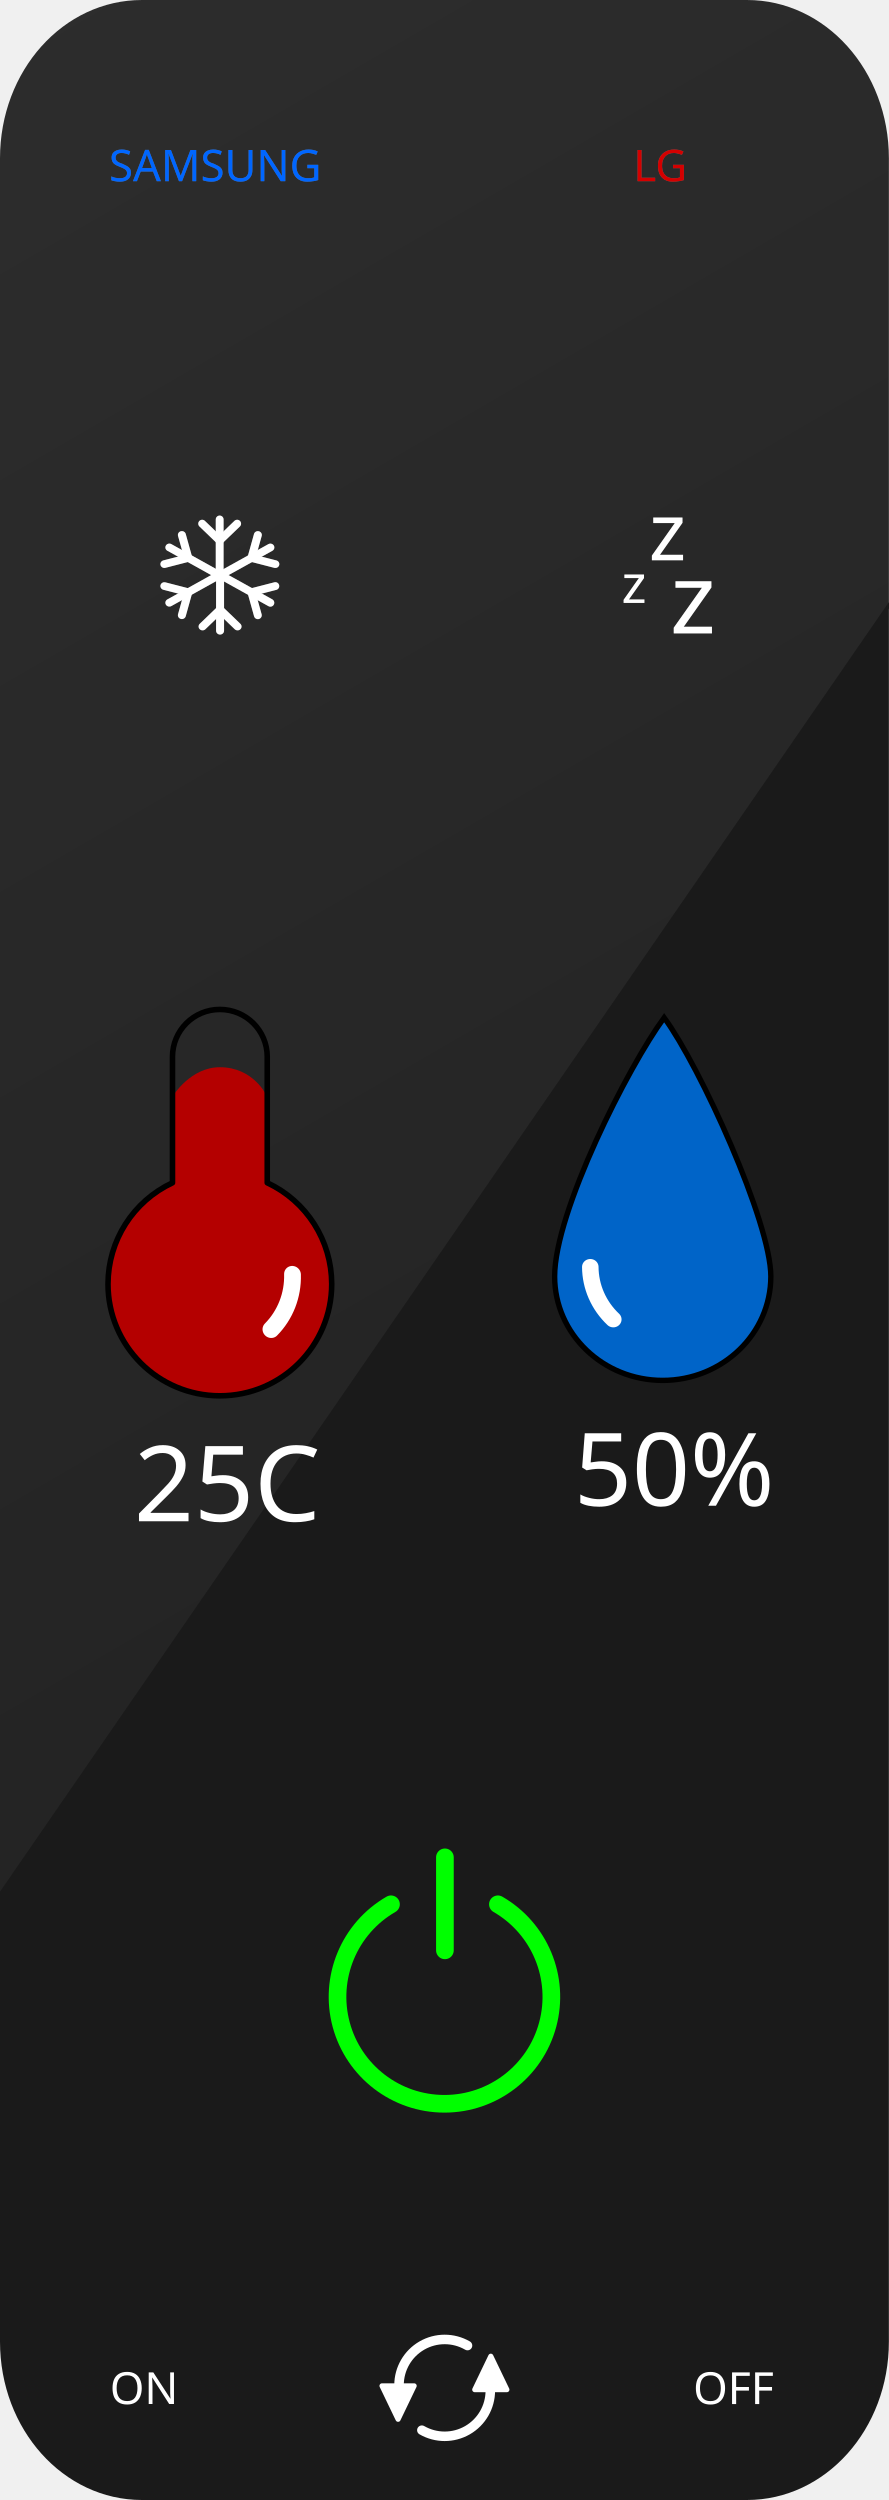
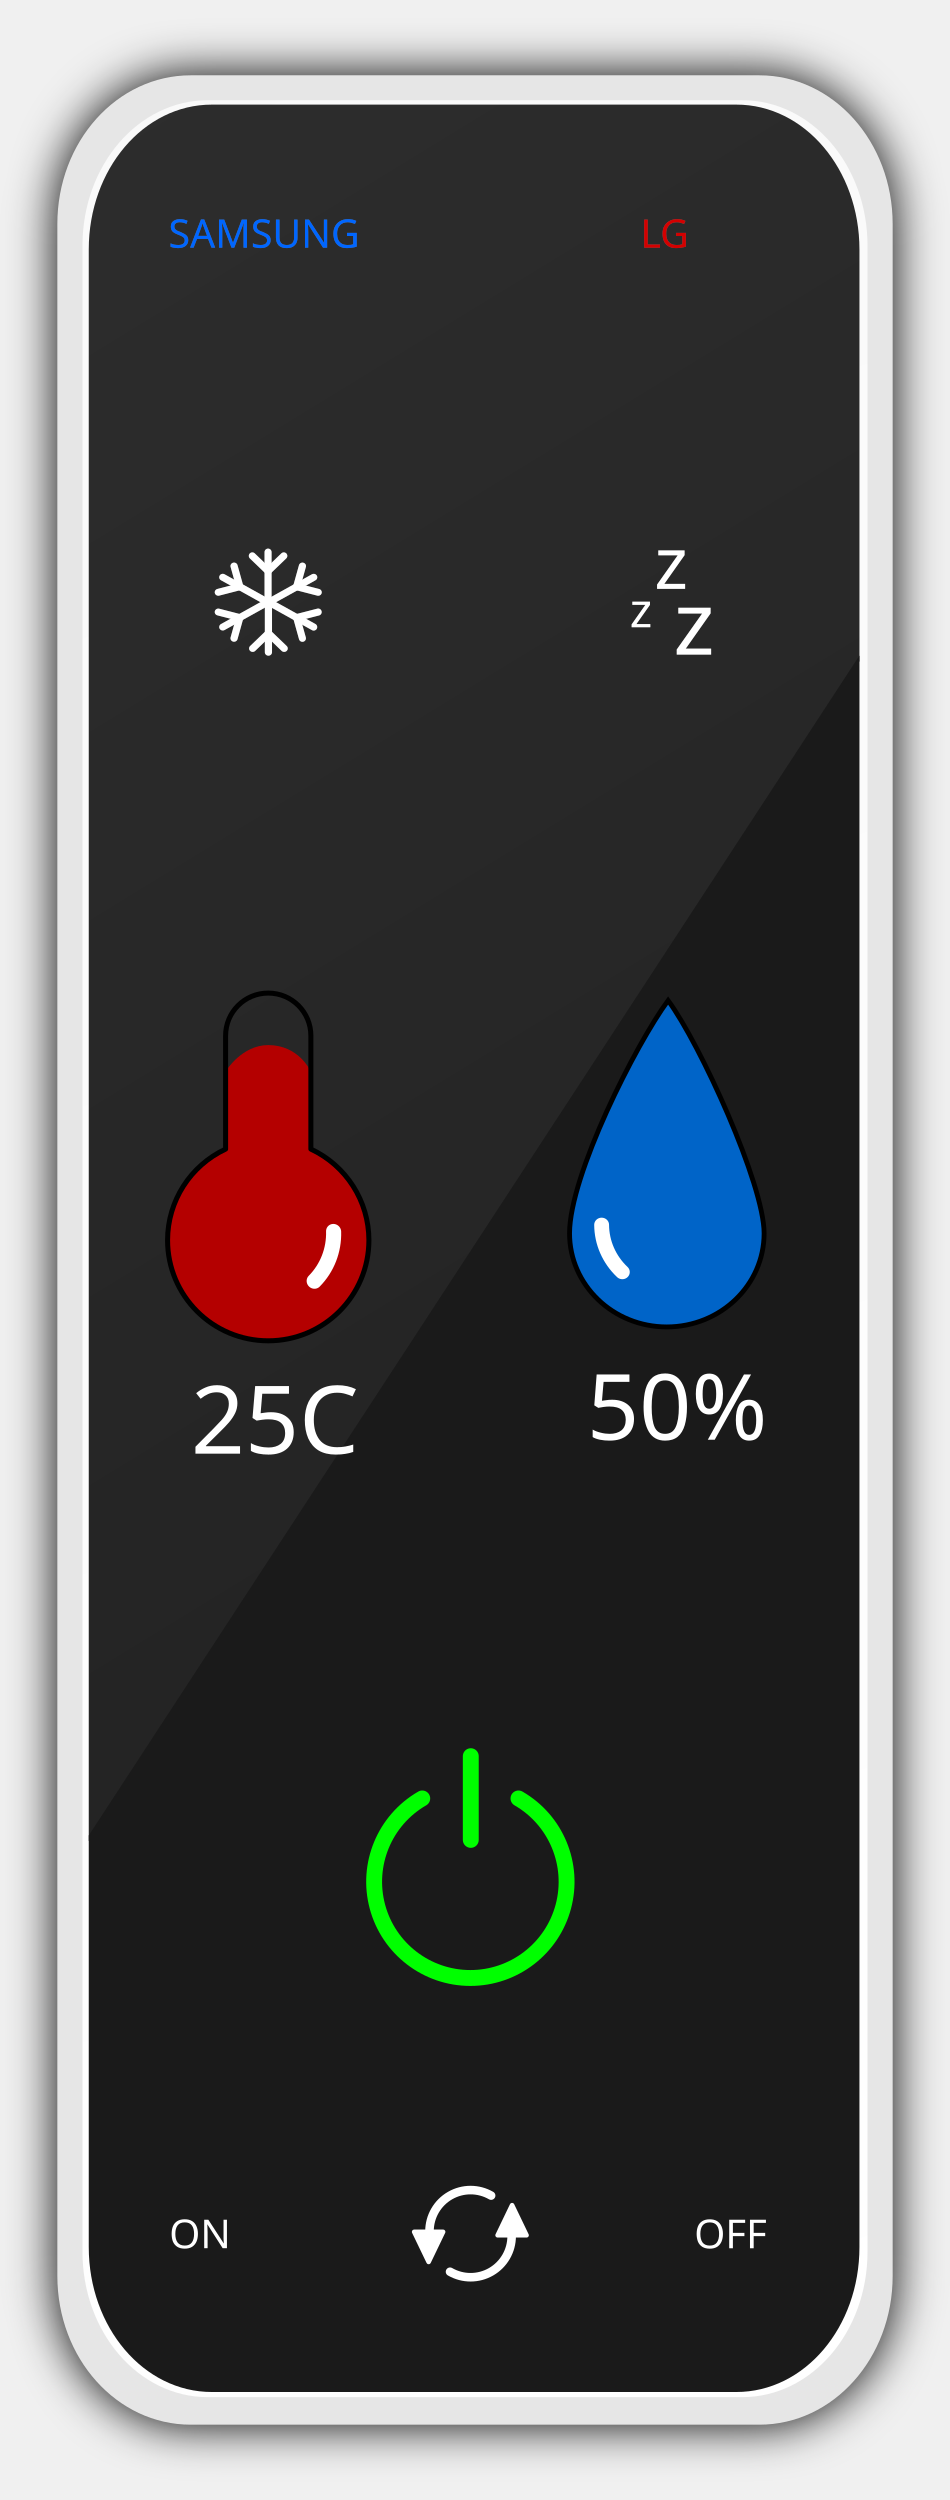
- <svg xmlns="http://www.w3.org/2000/svg" xmlns:xlink="http://www.w3.org/1999/xlink" width="320" height="900" viewBox="0 0 84.667 238.125" version="1.1" id="svg8">
+ <svg xmlns="http://www.w3.org/2000/svg" xmlns:xlink="http://www.w3.org/1999/xlink" width="380" height="1000" viewBox="0 0 100.542 264.583" version="1.1" id="svg8">
  <defs id="defs2">
    <linearGradient xlink:href="#linearGradient4715" id="linearGradient4717" x1="9.259" y1="-56.759" x2="220.698" y2="304.209" gradientUnits="userSpaceOnUse" />
    <linearGradient id="linearGradient4715">
      <stop style="stop-color:#333333;stop-opacity:1" offset="0" id="stop4711" />
      <stop style="stop-color:#1a1a1a;stop-opacity:1" offset="1" id="stop4713" />
    </linearGradient>
+     <linearGradient gradientTransform="translate(-4.0096316e-8,58.87498)" xlink:href="#linearGradient4842" id="linearGradient4844" x1="-4.914" y1="-17.009" x2="87.312" y2="246.062" gradientUnits="userSpaceOnUse" />
+     <linearGradient id="linearGradient4842">
+       <stop style="stop-color:#f9f9f9;stop-opacity:1" offset="0" id="stop4838" />
+       <stop style="stop-color:#ffffff;stop-opacity:1" offset="1" id="stop4840" />
+     </linearGradient>
+     <linearGradient gradientTransform="translate(-4.0096316e-8,58.87498)" xlink:href="#linearGradient4822" id="linearGradient4824" x1="-6.426" y1="-18.899" x2="97.14" y2="272.521" gradientUnits="userSpaceOnUse" />
+     <linearGradient id="linearGradient4822">
+       <stop style="stop-color:#e6e6e6;stop-opacity:1" offset="0" id="stop4818" />
+       <stop style="stop-color:#e6e6e6;stop-opacity:1" offset="1" id="stop4820" />
+     </linearGradient>
+     <filter style="color-interpolation-filters:sRGB" id="filter4863" x="-0.069" width="1.137" y="-0.024" height="1.049">
+       <feGaussianBlur stdDeviation="2.513" id="feGaussianBlur4865" />
+     </filter>
  </defs>
-   <g id="layer1" style="display:inline" transform="translate(0,-58.87498)">
-     <g style="display:inline" id="g6528" transform="matrix(1.020982,0,0,1.010908,-65.41007,27.81773)">
-       <path id="path4693" d="m 77.309,30.722 c -7.337,0 -13.243,6.656 -13.243,14.925 V 209.546 L 146.993,88.043 V 45.647 c 0,-8.268 -5.906,-14.925 -13.243,-14.925 z" style="opacity:1;vector-effect:none;fill:url(#linearGradient4717);fill-opacity:1;stroke:none;stroke-width:1.323;stroke-linecap:round;stroke-linejoin:round;stroke-miterlimit:4;stroke-dasharray:none;stroke-dashoffset:0;stroke-opacity:1;paint-order:fill markers stroke" />
-       <path id="rect4666" d="M 146.993,87.454 64.066,208.957 v 42.396 c 0,8.268 5.906,14.925 13.243,14.925 h 56.44 c 7.337,0 13.243,-6.656 13.243,-14.925 z" style="opacity:1;vector-effect:none;fill:#1a1a1a;fill-opacity:1;stroke:none;stroke-width:1.323;stroke-linecap:round;stroke-linejoin:round;stroke-miterlimit:4;stroke-dasharray:none;stroke-dashoffset:0;stroke-opacity:1;paint-order:fill markers stroke" />
+   <g id="layer1" style="display:inline" transform="translate(0,-32.41665)">
+     <g id="g4971" transform="matrix(1.005867,0,0,1.005867,7.689142,-14.27309)">
+       <path id="path4693-5" d="m 12.424,54.339 c -7.776,0 -14.036,6.985 -14.036,15.662 v 171.38 0.619 43.873 c 0,8.677 6.26,15.662 14.036,15.662 h 59.82 c 7.776,0 14.036,-6.985 14.036,-15.662 V 114.493 113.874 70.001 c 0,-8.677 -6.26,-15.662 -14.036,-15.662 z" style="display:inline;opacity:1;vector-effect:none;fill:#000000;fill-opacity:1;stroke:none;stroke-width:1.395;stroke-linecap:round;stroke-linejoin:round;stroke-miterlimit:4;stroke-dasharray:none;stroke-dashoffset:0;stroke-opacity:1;paint-order:fill markers stroke;filter:url(#filter4863)" />
+       <path id="path4693-5-2" d="m 12.424,54.339 c -7.776,0 -14.036,6.985 -14.036,15.662 v 171.38 0.619 43.873 c 0,8.677 6.26,15.662 14.036,15.662 h 59.82 c 7.776,0 14.036,-6.985 14.036,-15.662 V 114.493 113.874 70.001 c 0,-8.677 -6.26,-15.662 -14.036,-15.662 z" style="display:inline;opacity:1;vector-effect:none;fill:url(#linearGradient4824);fill-opacity:1;stroke:none;stroke-width:1.395;stroke-linecap:round;stroke-linejoin:round;stroke-miterlimit:4;stroke-dasharray:none;stroke-dashoffset:0;stroke-opacity:1;paint-order:fill markers stroke" />
+       <path style="display:inline;opacity:1;vector-effect:none;fill:url(#linearGradient4844);fill-opacity:1;stroke:none;stroke-width:1.337;stroke-linecap:round;stroke-linejoin:round;stroke-miterlimit:4;stroke-dasharray:none;stroke-dashoffset:0;stroke-opacity:1;paint-order:fill markers stroke" d="m 14.224,56.961 c -7.308,0 -13.191,6.829 -13.191,15.312 v 167.553 0.605 42.893 c 0,8.483 5.883,15.312 13.191,15.312 h 56.218 c 7.308,0 13.191,-6.829 13.191,-15.312 V 115.772 115.167 72.274 c 0,-8.483 -5.883,-15.312 -13.191,-15.312 z" id="path4834" />
+       <g transform="matrix(0.977836,0,0,1.021715,-60.95143,26.03439)" id="g6528" style="display:inline">
+         <path style="opacity:1;vector-effect:none;fill:url(#linearGradient4717);fill-opacity:1;stroke:none;stroke-width:1.323;stroke-linecap:round;stroke-linejoin:round;stroke-miterlimit:4;stroke-dasharray:none;stroke-dashoffset:0;stroke-opacity:1;paint-order:fill markers stroke" d="m 77.309,30.722 c -7.337,0 -13.243,6.656 -13.243,14.925 V 209.546 L 146.993,88.043 V 45.647 c 0,-8.268 -5.906,-14.925 -13.243,-14.925 z" id="path4693" />
+         <path style="opacity:1;vector-effect:none;fill:#1a1a1a;fill-opacity:1;stroke:none;stroke-width:1.323;stroke-linecap:round;stroke-linejoin:round;stroke-miterlimit:4;stroke-dasharray:none;stroke-dashoffset:0;stroke-opacity:1;paint-order:fill markers stroke" d="M 146.993,87.454 64.066,208.957 v 42.396 c 0,8.268 5.906,14.925 13.243,14.925 h 56.44 c 7.337,0 13.243,-6.656 13.243,-14.925 z" id="rect4666" />
+       </g>
    </g>
  </g>
-   <g id="layer6" style="display:inline">
-     <g style="display:inline" id="g5884" transform="matrix(1.035708,0,0,1.035708,-70.26367,31.29603)">
-       <path id="path5036-3" d="m 83.762,70.547 v 8.217 c -3.566,1.667 -5.846,5.245 -5.852,9.181 -4.86e-4,5.607 4.545,10.152 10.151,10.151 5.606,3.98e-4 10.152,-4.545 10.151,-10.151 -0.005,-3.936 -2.286,-7.514 -5.852,-9.181 v -8.217 c 0,0 -1.192,-2.616 -4.3,-2.616 -2.689,0 -4.3,2.616 -4.3,2.616 z" style="display:inline;opacity:1;vector-effect:none;fill:#b40000;fill-opacity:1;stroke:none;stroke-width:2.233;stroke-linecap:round;stroke-linejoin:round;stroke-miterlimit:4;stroke-dasharray:none;stroke-dashoffset:0;stroke-opacity:1;paint-order:fill markers stroke" />
-       <path id="path5036" d="m 88.061,62.617 c -2.414,0 -4.357,1.943 -4.357,4.357 v 11.585 c -3.613,1.689 -5.924,5.315 -5.93,9.304 -3.88e-4,5.682 4.605,10.287 10.287,10.287 5.682,3.89e-4 10.287,-4.605 10.287,-10.287 -0.005,-3.989 -2.317,-7.615 -5.93,-9.304 V 66.974 c 0,-2.414 -1.943,-4.357 -4.357,-4.357 z" style="opacity:1;vector-effect:none;fill:none;fill-opacity:1;stroke:#000000;stroke-width:0.514;stroke-linecap:round;stroke-linejoin:round;stroke-miterlimit:4;stroke-dasharray:none;stroke-dashoffset:0;stroke-opacity:1;paint-order:fill markers stroke" />
-       <path transform="matrix(0.9999619,0.00873294,0.02905591,0.9995778,0,0)" d="m 92.24,86.208 a 7.282,7.219 0 0 1 -2.133,5.105" id="path4644-5" style="opacity:1;vector-effect:none;fill:none;fill-opacity:1;stroke:#ffffff;stroke-width:1.543;stroke-linecap:round;stroke-linejoin:miter;stroke-miterlimit:4;stroke-dasharray:none;stroke-dashoffset:0;stroke-opacity:1;paint-order:fill markers stroke" />
-     </g>
-     <g style="display:inline" id="g5888" transform="translate(-58.80226,33.73544)">
-       <path id="path5727-5-9" d="m 122.062,63.196 c -3.432,4.669 -10.43,18.497 -10.43,24.651 0.004,5.469 4.605,9.897 10.29,9.901 5.686,-0.004 10.299,-4.432 10.303,-9.901 0,-5.159 -6.731,-19.982 -10.163,-24.651 z" style="fill:#0064c8;fill-opacity:1;stroke:#000000;stroke-width:0.514;stroke-linecap:butt;stroke-linejoin:miter;stroke-miterlimit:4;stroke-dasharray:none;stroke-dashoffset:0.24;stroke-opacity:1" />
-       <path transform="matrix(-0.7132549,0.7009047,-0.7273539,-0.6862626,0,0)" d="m -13.581,-147.841 a 7.282,7.219 0 0 1 -2.133,5.105" id="path4644-5-3" style="opacity:1;vector-effect:none;fill:none;fill-opacity:1;stroke:#ffffff;stroke-width:1.543;stroke-linecap:round;stroke-linejoin:miter;stroke-miterlimit:4;stroke-dasharray:none;stroke-dashoffset:0;stroke-opacity:1;paint-order:fill markers stroke" />
-     </g>
-     <text xml:space="preserve" style="font-style:normal;font-weight:normal;font-size:10.01px;line-height:1.25;font-family:sans-serif;letter-spacing:0px;word-spacing:0px;display:inline;fill:#000000;fill-opacity:1;stroke:none;stroke-width:0.25" x="12.753" y="144.898" id="text5329">
-       <tspan id="tspan5327" x="12.753" y="144.898" style="fill:#ffffff;fill-opacity:1;stroke-width:0.25">25C</tspan>
-     </text>
-     <text xml:space="preserve" style="font-style:normal;font-weight:normal;font-size:9.665px;line-height:1.25;font-family:sans-serif;letter-spacing:0px;word-spacing:0px;display:inline;fill:#000000;fill-opacity:1;stroke:none;stroke-width:0.242" x="54.668" y="143.42" id="text5329-5">
-       <tspan id="tspan5327-6" x="54.668" y="143.42" style="fill:#ffffff;fill-opacity:1;stroke-width:0.242">50%</tspan>
-     </text>
-   </g>
-   <g id="layer2" style="display:inline" transform="translate(0,-58.87498)">
-     <g style="display:inline" id="g5294" transform="matrix(0.75,0,0,0.75,-32.08073,64.76566)">
-       <path transform="rotate(-60)" d="m -149.639,208.801 a 13.578,13.578 0 0 1 -10.063,13.115 13.578,13.578 0 0 1 -15.273,-6.326 13.578,13.578 0 0 1 2.158,-16.39 13.578,13.578 0 0 1 16.39,-2.158" id="path5349" style="opacity:1;vector-effect:none;fill:none;fill-opacity:1;stroke:#00ff00;stroke-width:2.242;stroke-linecap:round;stroke-linejoin:miter;stroke-miterlimit:4;stroke-dasharray:none;stroke-dashoffset:0;stroke-opacity:1;paint-order:fill markers stroke" />
-       <path id="path5381" d="M 99.278,239.842 V 228.027" style="fill:none;stroke:#00ff00;stroke-width:2.242;stroke-linecap:round;stroke-linejoin:round;stroke-miterlimit:4;stroke-dasharray:none;stroke-opacity:1" />
-     </g>
-     <g style="display:inline" id="g5978" transform="translate(-65.86466,202.3234)">
-       <path d="m 112.568,84.262 a 4.348,4.348 0 0 1 -2.174,3.765 4.348,4.348 0 0 1 -4.348,0" id="path4870" style="opacity:1;vector-effect:none;fill:none;fill-opacity:1;stroke:#ffffff;stroke-width:0.906;stroke-linecap:round;stroke-linejoin:round;stroke-miterlimit:4;stroke-dasharray:none;stroke-dashoffset:0;stroke-opacity:1;paint-order:fill markers stroke" />
-       <path id="rect5140" d="m 111.084,84.165 1.53,-3.182 1.53,3.182 z" style="opacity:1;vector-effect:none;fill:#ffffff;fill-opacity:1;stroke:#ffffff;stroke-width:0.488;stroke-linecap:round;stroke-linejoin:round;stroke-miterlimit:4;stroke-dasharray:none;stroke-dashoffset:0;stroke-opacity:1;paint-order:fill markers stroke" />
-       <path d="m 103.873,83.732 a 4.348,4.348 0 0 1 2.174,-3.765 4.348,4.348 0 0 1 4.348,10e-7" id="path4870-5" style="opacity:1;vector-effect:none;fill:none;fill-opacity:1;stroke:#ffffff;stroke-width:0.906;stroke-linecap:round;stroke-linejoin:round;stroke-miterlimit:4;stroke-dasharray:none;stroke-dashoffset:0;stroke-opacity:1;paint-order:fill markers stroke" />
-       <path id="rect5140-4" d="m 105.312,83.806 -1.53,3.182 -1.53,-3.182 z" style="opacity:1;vector-effect:none;fill:#ffffff;fill-opacity:1;stroke:#ffffff;stroke-width:0.488;stroke-linecap:round;stroke-linejoin:round;stroke-miterlimit:4;stroke-dasharray:none;stroke-dashoffset:0;stroke-opacity:1;paint-order:fill markers stroke" />
-     </g>
-     <text xml:space="preserve" style="font-style:normal;font-weight:normal;font-size:10.583px;line-height:1.25;font-family:sans-serif;letter-spacing:0px;word-spacing:0px;display:inline;fill:#000000;fill-opacity:1;stroke:none;stroke-width:0.265" x="10.453" y="287.862" id="text6030">
-       <tspan id="tspan6028" x="10.453" y="287.862" style="font-size:4.233px;fill:#ffffff;stroke-width:0.265">ON</tspan>
-     </text>
-     <g id="g7570" transform="translate(0.8136017,0.3939427)">
-       <text id="text6030-3" y="287.468" x="65.202" style="font-style:normal;font-weight:normal;font-size:10.583px;line-height:1.25;font-family:sans-serif;letter-spacing:0px;word-spacing:0px;display:inline;fill:#000000;fill-opacity:1;stroke:none;stroke-width:0.265" xml:space="preserve">
-         <tspan style="font-size:4.233px;fill:#ffffff;stroke-width:0.265" y="287.468" x="65.202" id="tspan6028-5">OFF</tspan>
+   <g id="layer6" style="display:inline" transform="translate(0,26.45833)" />
+   <g id="layer2" style="display:inline" transform="translate(0,-32.41665)" />
+   <g id="layer4" style="display:inline" transform="translate(0,-32.41665)" />
+   <g id="layer5" style="display:inline" transform="translate(0,-32.41665)">
+     <g id="g5126" transform="translate(7.446809,-17.50709)">
+       <g transform="matrix(1.035708,0,0,1.035708,-70.26367,90.17101)" id="g5884" style="display:inline">
+         <path style="display:inline;opacity:1;vector-effect:none;fill:#b40000;fill-opacity:1;stroke:none;stroke-width:2.233;stroke-linecap:round;stroke-linejoin:round;stroke-miterlimit:4;stroke-dasharray:none;stroke-dashoffset:0;stroke-opacity:1;paint-order:fill markers stroke" d="m 83.762,70.547 v 8.217 c -3.566,1.667 -5.846,5.245 -5.852,9.181 -4.86e-4,5.607 4.545,10.152 10.151,10.151 5.606,3.98e-4 10.152,-4.545 10.151,-10.151 -0.005,-3.936 -2.286,-7.514 -5.852,-9.181 v -8.217 c 0,0 -1.192,-2.616 -4.3,-2.616 -2.689,0 -4.3,2.616 -4.3,2.616 z" id="path5036-3" />
+         <path style="opacity:1;vector-effect:none;fill:none;fill-opacity:1;stroke:#000000;stroke-width:0.514;stroke-linecap:round;stroke-linejoin:round;stroke-miterlimit:4;stroke-dasharray:none;stroke-dashoffset:0;stroke-opacity:1;paint-order:fill markers stroke" d="m 88.061,62.617 c -2.414,0 -4.357,1.943 -4.357,4.357 v 11.585 c -3.613,1.689 -5.924,5.315 -5.93,9.304 -3.88e-4,5.682 4.605,10.287 10.287,10.287 5.682,3.89e-4 10.287,-4.605 10.287,-10.287 -0.005,-3.989 -2.317,-7.615 -5.93,-9.304 V 66.974 c 0,-2.414 -1.943,-4.357 -4.357,-4.357 z" id="path5036" />
+         <path style="opacity:1;vector-effect:none;fill:none;fill-opacity:1;stroke:#ffffff;stroke-width:1.543;stroke-linecap:round;stroke-linejoin:miter;stroke-miterlimit:4;stroke-dasharray:none;stroke-dashoffset:0;stroke-opacity:1;paint-order:fill markers stroke" id="path4644-5" d="m 92.24,86.208 a 7.282,7.219 0 0 1 -2.133,5.105" transform="matrix(0.9999619,0.00873294,0.02905591,0.9995778,0,0)" />
+       </g>
+       <g transform="translate(-58.80226,92.61042)" id="g5888" style="display:inline">
+         <path style="fill:#0064c8;fill-opacity:1;stroke:#000000;stroke-width:0.514;stroke-linecap:butt;stroke-linejoin:miter;stroke-miterlimit:4;stroke-dasharray:none;stroke-dashoffset:0.24;stroke-opacity:1" d="m 122.062,63.196 c -3.432,4.669 -10.43,18.497 -10.43,24.651 0.004,5.469 4.605,9.897 10.29,9.901 5.686,-0.004 10.299,-4.432 10.303,-9.901 0,-5.159 -6.731,-19.982 -10.163,-24.651 z" id="path5727-5-9" />
+         <path style="opacity:1;vector-effect:none;fill:none;fill-opacity:1;stroke:#ffffff;stroke-width:1.543;stroke-linecap:round;stroke-linejoin:miter;stroke-miterlimit:4;stroke-dasharray:none;stroke-dashoffset:0;stroke-opacity:1;paint-order:fill markers stroke" id="path4644-5-3" d="m -13.581,-147.841 a 7.282,7.219 0 0 1 -2.133,5.105" transform="matrix(-0.7132549,0.7009047,-0.7273539,-0.6862626,0,0)" />
+       </g>
+       <text id="text5329" y="144.898" x="12.753" style="font-style:normal;font-weight:normal;font-size:10.01px;line-height:1.25;font-family:sans-serif;letter-spacing:0px;word-spacing:0px;display:inline;fill:#000000;fill-opacity:1;stroke:none;stroke-width:0.25" xml:space="preserve" transform="translate(0,58.87498)">
+         <tspan style="fill:#ffffff;fill-opacity:1;stroke-width:0.25" y="144.898" x="12.753" id="tspan5327">25C</tspan>
+       </text>
+       <text id="text5329-5" y="143.42" x="54.668" style="font-style:normal;font-weight:normal;font-size:9.665px;line-height:1.25;font-family:sans-serif;letter-spacing:0px;word-spacing:0px;display:inline;fill:#000000;fill-opacity:1;stroke:none;stroke-width:0.242" xml:space="preserve" transform="translate(0,58.87498)">
+         <tspan style="fill:#ffffff;fill-opacity:1;stroke-width:0.242" y="143.42" x="54.668" id="tspan5327-6">50%</tspan>
+       </text>
+       <g transform="matrix(0.75,0,0,0.75,-32.08073,64.76566)" id="g5294" style="display:inline">
+         <path style="opacity:1;vector-effect:none;fill:none;fill-opacity:1;stroke:#00ff00;stroke-width:2.242;stroke-linecap:round;stroke-linejoin:miter;stroke-miterlimit:4;stroke-dasharray:none;stroke-dashoffset:0;stroke-opacity:1;paint-order:fill markers stroke" id="path5349" d="m -149.639,208.801 a 13.578,13.578 0 0 1 -10.063,13.115 13.578,13.578 0 0 1 -15.273,-6.326 13.578,13.578 0 0 1 2.158,-16.39 13.578,13.578 0 0 1 16.39,-2.158" transform="rotate(-60)" />
+         <path style="fill:none;stroke:#00ff00;stroke-width:2.242;stroke-linecap:round;stroke-linejoin:round;stroke-miterlimit:4;stroke-dasharray:none;stroke-opacity:1" d="M 99.278,239.842 V 228.027" id="path5381" />
+       </g>
+       <g transform="translate(-65.86466,202.3234)" id="g5978" style="display:inline">
+         <path style="opacity:1;vector-effect:none;fill:none;fill-opacity:1;stroke:#ffffff;stroke-width:0.906;stroke-linecap:round;stroke-linejoin:round;stroke-miterlimit:4;stroke-dasharray:none;stroke-dashoffset:0;stroke-opacity:1;paint-order:fill markers stroke" id="path4870" d="m 112.568,84.262 a 4.348,4.348 0 0 1 -2.174,3.765 4.348,4.348 0 0 1 -4.348,0" />
+         <path style="opacity:1;vector-effect:none;fill:#ffffff;fill-opacity:1;stroke:#ffffff;stroke-width:0.488;stroke-linecap:round;stroke-linejoin:round;stroke-miterlimit:4;stroke-dasharray:none;stroke-dashoffset:0;stroke-opacity:1;paint-order:fill markers stroke" d="m 111.084,84.165 1.53,-3.182 1.53,3.182 z" id="rect5140" />
+         <path style="opacity:1;vector-effect:none;fill:none;fill-opacity:1;stroke:#ffffff;stroke-width:0.906;stroke-linecap:round;stroke-linejoin:round;stroke-miterlimit:4;stroke-dasharray:none;stroke-dashoffset:0;stroke-opacity:1;paint-order:fill markers stroke" id="path4870-5" d="m 103.873,83.732 a 4.348,4.348 0 0 1 2.174,-3.765 4.348,4.348 0 0 1 4.348,10e-7" />
+         <path style="opacity:1;vector-effect:none;fill:#ffffff;fill-opacity:1;stroke:#ffffff;stroke-width:0.488;stroke-linecap:round;stroke-linejoin:round;stroke-miterlimit:4;stroke-dasharray:none;stroke-dashoffset:0;stroke-opacity:1;paint-order:fill markers stroke" d="m 105.312,83.806 -1.53,3.182 -1.53,-3.182 z" id="rect5140-4" />
+       </g>
+       <text id="text6030" y="287.862" x="10.453" style="font-style:normal;font-weight:normal;font-size:10.583px;line-height:1.25;font-family:sans-serif;letter-spacing:0px;word-spacing:0px;display:inline;fill:#000000;fill-opacity:1;stroke:none;stroke-width:0.265" xml:space="preserve" transform="translate(0,1.2417346e-6)">
+         <tspan style="font-size:4.233px;fill:#ffffff;stroke-width:0.265" y="287.862" x="10.453" id="tspan6028">ON</tspan>
+       </text>
+       <g transform="translate(0.8136017,0.393942)" id="g7570" style="display:inline">
+         <text xml:space="preserve" style="font-style:normal;font-weight:normal;font-size:10.583px;line-height:1.25;font-family:sans-serif;letter-spacing:0px;word-spacing:0px;display:inline;fill:#000000;fill-opacity:1;stroke:none;stroke-width:0.265" x="65.202" y="287.468" id="text6030-3">
+           <tspan id="tspan6028-5" x="65.202" y="287.468" style="font-size:4.233px;fill:#ffffff;stroke-width:0.265">OFF</tspan>
+         </text>
+       </g>
+       <g transform="matrix(0.5357145,0,0,0.5357145,-32.21084,57.45987)" id="g5588" style="display:inline;stroke:#646464;stroke-opacity:1">
+         <path style="fill:none;stroke:#646464;stroke-width:1.393;stroke-linecap:round;stroke-linejoin:miter;stroke-miterlimit:4;stroke-dasharray:none;stroke-opacity:1" d="M 99.183,104.944 V 95.003" id="path5450" />
+         <path style="fill:none;stroke:#646464;stroke-width:1.393;stroke-linecap:round;stroke-linejoin:miter;stroke-miterlimit:4;stroke-dasharray:none;stroke-opacity:1" d="m 99.084,98.649 -3.012,-2.899" id="path5450-1" />
+         <path style="fill:none;stroke:#646464;stroke-width:1.393;stroke-linecap:round;stroke-linejoin:miter;stroke-miterlimit:4;stroke-dasharray:none;stroke-opacity:1" d="m 99.282,98.649 3.012,-2.899" id="path5450-1-2" />
+         <g style="stroke:#646464;stroke-opacity:1" id="g5520-2" transform="matrix(0.2683129,-0.4473109,0.4647316,0.2582551,37.16095,130.4134)">
+           <path id="path5450-6" d="M 100.493,75.438 V 56.191" style="fill:none;stroke:#646464;stroke-width:2.646;stroke-linecap:round;stroke-linejoin:miter;stroke-miterlimit:4;stroke-dasharray:none;stroke-opacity:1" />
+           <path id="path5450-1-1" d="M 100.309,63.25 94.696,57.637" style="fill:none;stroke:#646464;stroke-width:2.646;stroke-linecap:round;stroke-linejoin:miter;stroke-miterlimit:4;stroke-dasharray:none;stroke-opacity:1" />
+           <path id="path5450-1-2-8" d="m 100.678,63.25 5.613,-5.613" style="fill:none;stroke:#646464;stroke-width:2.646;stroke-linecap:round;stroke-linejoin:miter;stroke-miterlimit:4;stroke-dasharray:none;stroke-opacity:1" />
+         </g>
+         <g style="stroke:#646464;stroke-opacity:1" id="g5520-7" transform="matrix(0.2683129,0.4473109,-0.4647316,0.2582551,107.3492,40.51474)">
+           <path id="path5450-9" d="M 100.493,75.438 V 56.191" style="fill:none;stroke:#646464;stroke-width:2.646;stroke-linecap:round;stroke-linejoin:miter;stroke-miterlimit:4;stroke-dasharray:none;stroke-opacity:1" />
+           <path id="path5450-1-20" d="M 100.309,63.25 94.696,57.637" style="fill:none;stroke:#646464;stroke-width:2.646;stroke-linecap:round;stroke-linejoin:miter;stroke-miterlimit:4;stroke-dasharray:none;stroke-opacity:1" />
+           <path id="path5450-1-2-2" d="m 100.678,63.25 5.613,-5.613" style="fill:none;stroke:#646464;stroke-width:2.646;stroke-linecap:round;stroke-linejoin:miter;stroke-miterlimit:4;stroke-dasharray:none;stroke-opacity:1" />
+         </g>
+         <g style="stroke:#646464;stroke-opacity:1" id="g5520-75" transform="matrix(-0.5366258,0,0,-0.5165102,153.1816,143.8069)">
+           <path id="path5450-92" d="M 100.493,75.438 V 56.191" style="fill:none;stroke:#646464;stroke-width:2.646;stroke-linecap:round;stroke-linejoin:miter;stroke-miterlimit:4;stroke-dasharray:none;stroke-opacity:1" />
+           <path id="path5450-1-28" d="M 100.309,63.25 94.696,57.637" style="fill:none;stroke:#646464;stroke-width:2.646;stroke-linecap:round;stroke-linejoin:miter;stroke-miterlimit:4;stroke-dasharray:none;stroke-opacity:1" />
+           <path id="path5450-1-2-9" d="m 100.678,63.25 5.613,-5.613" style="fill:none;stroke:#646464;stroke-width:2.646;stroke-linecap:round;stroke-linejoin:miter;stroke-miterlimit:4;stroke-dasharray:none;stroke-opacity:1" />
+         </g>
+         <g style="stroke:#646464;stroke-opacity:1" id="g5563">
+           <path id="path5450-6-3" d="m 99.254,104.842 8.945,4.971" style="fill:none;stroke:#646464;stroke-width:1.393;stroke-linecap:round;stroke-linejoin:miter;stroke-miterlimit:4;stroke-dasharray:none;stroke-opacity:1" />
+           <path id="path5450-1-1-6" d="m 104.968,107.907 4.114,-1.061" style="fill:none;stroke:#646464;stroke-width:1.393;stroke-linecap:round;stroke-linejoin:miter;stroke-miterlimit:4;stroke-dasharray:none;stroke-opacity:1" />
+           <path id="path5450-1-2-8-1" d="m 104.869,108.072 1.102,3.96" style="fill:none;stroke:#646464;stroke-width:1.393;stroke-linecap:round;stroke-linejoin:miter;stroke-miterlimit:4;stroke-dasharray:none;stroke-opacity:1" />
+         </g>
+         <g style="stroke:#646464;stroke-opacity:1" id="g5520-7-2" transform="matrix(-0.2683129,-0.4473109,0.4647316,-0.2582551,91.08827,169.2715)">
+           <path id="path5450-9-9" d="M 100.493,75.438 V 56.191" style="fill:none;stroke:#646464;stroke-width:2.646;stroke-linecap:round;stroke-linejoin:miter;stroke-miterlimit:4;stroke-dasharray:none;stroke-opacity:1" />
+           <path id="path5450-1-20-3" d="M 100.309,63.25 94.696,57.637" style="fill:none;stroke:#646464;stroke-width:2.646;stroke-linecap:round;stroke-linejoin:miter;stroke-miterlimit:4;stroke-dasharray:none;stroke-opacity:1" />
+           <path id="path5450-1-2-2-1" d="m 100.678,63.25 5.613,-5.613" style="fill:none;stroke:#646464;stroke-width:2.646;stroke-linecap:round;stroke-linejoin:miter;stroke-miterlimit:4;stroke-dasharray:none;stroke-opacity:1" />
+         </g>
+       </g>
+       <g transform="matrix(1.194741,0,0,1.194741,-87.34316,15.03112)" style="display:inline;fill:#646464;fill-opacity:1" id="g6452">
+         <text xml:space="preserve" style="font-style:normal;font-weight:normal;font-size:10.583px;line-height:1.25;font-family:sans-serif;letter-spacing:0px;word-spacing:0px;fill:#646464;fill-opacity:1;stroke:none;stroke-width:0.265" x="122.653" y="84.766" id="text5982">
+           <tspan id="tspan5980" x="122.653" y="84.766" style="font-size:4.233px;fill:#646464;fill-opacity:1;stroke-width:0.265">z</tspan>
+         </text>
+         <text xml:space="preserve" style="font-style:normal;font-weight:normal;font-size:10.583px;line-height:1.25;font-family:sans-serif;letter-spacing:0px;word-spacing:0px;fill:#646464;fill-opacity:1;stroke:none;stroke-width:0.265" x="124.828" y="81.365" id="text5982-3">
+           <tspan id="tspan5980-6" x="124.828" y="81.365" style="font-size:6.35px;fill:#646464;fill-opacity:1;stroke-width:0.265">z</tspan>
+         </text>
+         <text xml:space="preserve" style="font-style:normal;font-weight:normal;font-size:10.583px;line-height:1.25;font-family:sans-serif;letter-spacing:0px;word-spacing:0px;fill:#646464;fill-opacity:1;stroke:none;stroke-width:0.265" x="126.523" y="87.194" id="text5982-3-7">
+           <tspan id="tspan5980-6-5" x="126.523" y="87.194" style="font-size:7.761px;fill:#646464;fill-opacity:1;stroke-width:0.265">z</tspan>
+         </text>
+       </g>
+       <text id="text4740" y="76.132" x="10.384" style="font-style:normal;font-weight:normal;font-size:4.161px;line-height:1.25;font-family:sans-serif;letter-spacing:0px;word-spacing:0px;display:inline;fill:#0066ff;fill-opacity:1;stroke:none;stroke-width:0.104" xml:space="preserve" transform="translate(0,1.2417346e-6)">
+         <tspan style="fill:#646464;fill-opacity:1;stroke-width:0.104" y="76.132" x="10.384" id="tspan4738">SAMSUNG</tspan>
+       </text>
+       <text xml:space="preserve" style="font-style:normal;font-weight:normal;font-size:4.161px;line-height:1.25;font-family:sans-serif;letter-spacing:0px;word-spacing:0px;display:inline;fill:#d40000;fill-opacity:1;stroke:none;stroke-width:0.104" x="60.323" y="76.132" id="text4783" transform="translate(0,1.2417346e-6)">
+         <tspan id="tspan4781" x="60.323" y="76.132" style="fill:#646464;fill-opacity:1;stroke-width:0.104">LG</tspan>
+       </text>
+       <g transform="matrix(0.5357145,0,0,0.5357145,-32.21084,57.45987)" id="g5588-6" style="display:inline;fill:#800000;stroke:#ffffff;stroke-opacity:1">
+         <path style="fill:#800000;stroke:#ffffff;stroke-width:1.393;stroke-linecap:round;stroke-linejoin:miter;stroke-miterlimit:4;stroke-dasharray:none;stroke-opacity:1" d="M 99.183,104.944 V 95.003" id="path5450-2" />
+         <path style="fill:#800000;stroke:#ffffff;stroke-width:1.393;stroke-linecap:round;stroke-linejoin:miter;stroke-miterlimit:4;stroke-dasharray:none;stroke-opacity:1" d="m 99.084,98.649 -3.012,-2.899" id="path5450-1-9" />
+         <path style="fill:#800000;stroke:#ffffff;stroke-width:1.393;stroke-linecap:round;stroke-linejoin:miter;stroke-miterlimit:4;stroke-dasharray:none;stroke-opacity:1" d="m 99.282,98.649 3.012,-2.899" id="path5450-1-2-1" />
+         <g style="fill:#800000;stroke:#ffffff;stroke-opacity:1" id="g5520-2-2" transform="matrix(0.2683129,-0.4473109,0.4647316,0.2582551,37.16095,130.4134)">
+           <path id="path5450-6-7" d="M 100.493,75.438 V 56.191" style="fill:#800000;stroke:#ffffff;stroke-width:2.646;stroke-linecap:round;stroke-linejoin:miter;stroke-miterlimit:4;stroke-dasharray:none;stroke-opacity:1" />
+           <path id="path5450-1-1-0" d="M 100.309,63.25 94.696,57.637" style="fill:#800000;stroke:#ffffff;stroke-width:2.646;stroke-linecap:round;stroke-linejoin:miter;stroke-miterlimit:4;stroke-dasharray:none;stroke-opacity:1" />
+           <path id="path5450-1-2-8-9" d="m 100.678,63.25 5.613,-5.613" style="fill:#800000;stroke:#ffffff;stroke-width:2.646;stroke-linecap:round;stroke-linejoin:miter;stroke-miterlimit:4;stroke-dasharray:none;stroke-opacity:1" />
+         </g>
+         <g style="fill:#800000;stroke:#ffffff;stroke-opacity:1" id="g5520-7-3" transform="matrix(0.2683129,0.4473109,-0.4647316,0.2582551,107.3492,40.51474)">
+           <path id="path5450-9-6" d="M 100.493,75.438 V 56.191" style="fill:#800000;stroke:#ffffff;stroke-width:2.646;stroke-linecap:round;stroke-linejoin:miter;stroke-miterlimit:4;stroke-dasharray:none;stroke-opacity:1" />
+           <path id="path5450-1-20-0" d="M 100.309,63.25 94.696,57.637" style="fill:#800000;stroke:#ffffff;stroke-width:2.646;stroke-linecap:round;stroke-linejoin:miter;stroke-miterlimit:4;stroke-dasharray:none;stroke-opacity:1" />
+           <path id="path5450-1-2-2-6" d="m 100.678,63.25 5.613,-5.613" style="fill:#800000;stroke:#ffffff;stroke-width:2.646;stroke-linecap:round;stroke-linejoin:miter;stroke-miterlimit:4;stroke-dasharray:none;stroke-opacity:1" />
+         </g>
+         <g style="fill:#800000;stroke:#ffffff;stroke-opacity:1" id="g5520-75-2" transform="matrix(-0.5366258,0,0,-0.5165102,153.1816,143.8069)">
+           <path id="path5450-92-6" d="M 100.493,75.438 V 56.191" style="fill:#800000;stroke:#ffffff;stroke-width:2.646;stroke-linecap:round;stroke-linejoin:miter;stroke-miterlimit:4;stroke-dasharray:none;stroke-opacity:1" />
+           <path id="path5450-1-28-1" d="M 100.309,63.25 94.696,57.637" style="fill:#800000;stroke:#ffffff;stroke-width:2.646;stroke-linecap:round;stroke-linejoin:miter;stroke-miterlimit:4;stroke-dasharray:none;stroke-opacity:1" />
+           <path id="path5450-1-2-9-8" d="m 100.678,63.25 5.613,-5.613" style="fill:#800000;stroke:#ffffff;stroke-width:2.646;stroke-linecap:round;stroke-linejoin:miter;stroke-miterlimit:4;stroke-dasharray:none;stroke-opacity:1" />
+         </g>
+         <g style="fill:#800000;stroke:#ffffff;stroke-opacity:1" id="g5563-7">
+           <path id="path5450-6-3-9" d="m 99.254,104.842 8.945,4.971" style="fill:#800000;stroke:#ffffff;stroke-width:1.393;stroke-linecap:round;stroke-linejoin:miter;stroke-miterlimit:4;stroke-dasharray:none;stroke-opacity:1" />
+           <path id="path5450-1-1-6-2" d="m 104.968,107.907 4.114,-1.061" style="fill:#800000;stroke:#ffffff;stroke-width:1.393;stroke-linecap:round;stroke-linejoin:miter;stroke-miterlimit:4;stroke-dasharray:none;stroke-opacity:1" />
+           <path id="path5450-1-2-8-1-0" d="m 104.869,108.072 1.102,3.96" style="fill:#800000;stroke:#ffffff;stroke-width:1.393;stroke-linecap:round;stroke-linejoin:miter;stroke-miterlimit:4;stroke-dasharray:none;stroke-opacity:1" />
+         </g>
+         <g style="fill:#800000;stroke:#ffffff;stroke-opacity:1" id="g5520-7-2-2" transform="matrix(-0.2683129,-0.4473109,0.4647316,-0.2582551,91.08827,169.2715)">
+           <path id="path5450-9-9-3" d="M 100.493,75.438 V 56.191" style="fill:#800000;stroke:#ffffff;stroke-width:2.646;stroke-linecap:round;stroke-linejoin:miter;stroke-miterlimit:4;stroke-dasharray:none;stroke-opacity:1" />
+           <path id="path5450-1-20-3-7" d="M 100.309,63.25 94.696,57.637" style="fill:#800000;stroke:#ffffff;stroke-width:2.646;stroke-linecap:round;stroke-linejoin:miter;stroke-miterlimit:4;stroke-dasharray:none;stroke-opacity:1" />
+           <path id="path5450-1-2-2-1-5" d="m 100.678,63.25 5.613,-5.613" style="fill:#800000;stroke:#ffffff;stroke-width:2.646;stroke-linecap:round;stroke-linejoin:miter;stroke-miterlimit:4;stroke-dasharray:none;stroke-opacity:1" />
+         </g>
+       </g>
+       <g transform="matrix(1.194741,0,0,1.194741,-71.31194,50.93202)" id="g6026-9" style="display:inline">
+         <text xml:space="preserve" style="font-style:normal;font-weight:normal;font-size:10.583px;line-height:1.25;font-family:sans-serif;letter-spacing:0px;word-spacing:0px;fill:#000000;fill-opacity:1;stroke:none;stroke-width:0.265" x="109.235" y="54.717" id="text5982-2">
+           <tspan id="tspan5980-2" x="109.235" y="54.717" style="font-size:4.233px;fill:#ffffff;stroke-width:0.265">z</tspan>
+         </text>
+         <text xml:space="preserve" style="font-style:normal;font-weight:normal;font-size:10.583px;line-height:1.25;font-family:sans-serif;letter-spacing:0px;word-spacing:0px;fill:#000000;fill-opacity:1;stroke:none;stroke-width:0.265" x="111.409" y="51.316" id="text5982-3-8">
+           <tspan id="tspan5980-6-9" x="111.409" y="51.316" style="font-size:6.35px;fill:#ffffff;stroke-width:0.265">z</tspan>
+         </text>
+         <text xml:space="preserve" style="font-style:normal;font-weight:normal;font-size:10.583px;line-height:1.25;font-family:sans-serif;letter-spacing:0px;word-spacing:0px;fill:#000000;fill-opacity:1;stroke:none;stroke-width:0.265" x="113.104" y="57.145" id="text5982-3-7-7">
+           <tspan id="tspan5980-6-5-3" x="113.104" y="57.145" style="font-size:7.761px;fill:#ffffff;stroke-width:0.265">z</tspan>
+         </text>
+       </g>
+       <text id="text4740-3" y="76.132" x="10.384" style="font-style:normal;font-weight:normal;font-size:4.161px;line-height:1.25;font-family:sans-serif;letter-spacing:0px;word-spacing:0px;display:inline;fill:#0066ff;fill-opacity:1;stroke:none;stroke-width:0.104" xml:space="preserve">
+         <tspan style="fill:#0066ff;stroke-width:0.104" y="76.132" x="10.384" id="tspan4738-1">SAMSUNG</tspan>
+       </text>
+       <text xml:space="preserve" style="font-style:normal;font-weight:normal;font-size:4.161px;line-height:1.25;font-family:sans-serif;letter-spacing:0px;word-spacing:0px;display:inline;fill:#d40000;fill-opacity:1;stroke:none;stroke-width:0.104" x="60.323" y="76.132" id="text4783-9">
+         <tspan id="tspan4781-4" x="60.323" y="76.132" style="fill:#d40000;stroke-width:0.104">LG</tspan>
      </text>
    </g>
  </g>
-   <g id="layer4" style="display:inline" transform="translate(0,-58.87498)">
-     <g style="display:inline;stroke:#646464;stroke-opacity:1" id="g5588" transform="matrix(0.5357145,0,0,0.5357145,-32.21084,57.45987)">
-       <path id="path5450" d="M 99.183,104.944 V 95.003" style="fill:none;stroke:#646464;stroke-width:1.393;stroke-linecap:round;stroke-linejoin:miter;stroke-miterlimit:4;stroke-dasharray:none;stroke-opacity:1" />
-       <path id="path5450-1" d="m 99.084,98.649 -3.012,-2.899" style="fill:none;stroke:#646464;stroke-width:1.393;stroke-linecap:round;stroke-linejoin:miter;stroke-miterlimit:4;stroke-dasharray:none;stroke-opacity:1" />
-       <path id="path5450-1-2" d="m 99.282,98.649 3.012,-2.899" style="fill:none;stroke:#646464;stroke-width:1.393;stroke-linecap:round;stroke-linejoin:miter;stroke-miterlimit:4;stroke-dasharray:none;stroke-opacity:1" />
-       <g transform="matrix(0.2683129,-0.4473109,0.4647316,0.2582551,37.16095,130.4134)" id="g5520-2" style="stroke:#646464;stroke-opacity:1">
-         <path style="fill:none;stroke:#646464;stroke-width:2.646;stroke-linecap:round;stroke-linejoin:miter;stroke-miterlimit:4;stroke-dasharray:none;stroke-opacity:1" d="M 100.493,75.438 V 56.191" id="path5450-6" />
-         <path style="fill:none;stroke:#646464;stroke-width:2.646;stroke-linecap:round;stroke-linejoin:miter;stroke-miterlimit:4;stroke-dasharray:none;stroke-opacity:1" d="M 100.309,63.25 94.696,57.637" id="path5450-1-1" />
-         <path style="fill:none;stroke:#646464;stroke-width:2.646;stroke-linecap:round;stroke-linejoin:miter;stroke-miterlimit:4;stroke-dasharray:none;stroke-opacity:1" d="m 100.678,63.25 5.613,-5.613" id="path5450-1-2-8" />
-       </g>
-       <g transform="matrix(0.2683129,0.4473109,-0.4647316,0.2582551,107.3492,40.51474)" id="g5520-7" style="stroke:#646464;stroke-opacity:1">
-         <path style="fill:none;stroke:#646464;stroke-width:2.646;stroke-linecap:round;stroke-linejoin:miter;stroke-miterlimit:4;stroke-dasharray:none;stroke-opacity:1" d="M 100.493,75.438 V 56.191" id="path5450-9" />
-         <path style="fill:none;stroke:#646464;stroke-width:2.646;stroke-linecap:round;stroke-linejoin:miter;stroke-miterlimit:4;stroke-dasharray:none;stroke-opacity:1" d="M 100.309,63.25 94.696,57.637" id="path5450-1-20" />
-         <path style="fill:none;stroke:#646464;stroke-width:2.646;stroke-linecap:round;stroke-linejoin:miter;stroke-miterlimit:4;stroke-dasharray:none;stroke-opacity:1" d="m 100.678,63.25 5.613,-5.613" id="path5450-1-2-2" />
-       </g>
-       <g transform="matrix(-0.5366258,0,0,-0.5165102,153.1816,143.8069)" id="g5520-75" style="stroke:#646464;stroke-opacity:1">
-         <path style="fill:none;stroke:#646464;stroke-width:2.646;stroke-linecap:round;stroke-linejoin:miter;stroke-miterlimit:4;stroke-dasharray:none;stroke-opacity:1" d="M 100.493,75.438 V 56.191" id="path5450-92" />
-         <path style="fill:none;stroke:#646464;stroke-width:2.646;stroke-linecap:round;stroke-linejoin:miter;stroke-miterlimit:4;stroke-dasharray:none;stroke-opacity:1" d="M 100.309,63.25 94.696,57.637" id="path5450-1-28" />
-         <path style="fill:none;stroke:#646464;stroke-width:2.646;stroke-linecap:round;stroke-linejoin:miter;stroke-miterlimit:4;stroke-dasharray:none;stroke-opacity:1" d="m 100.678,63.25 5.613,-5.613" id="path5450-1-2-9" />
-       </g>
-       <g id="g5563" style="stroke:#646464;stroke-opacity:1">
-         <path style="fill:none;stroke:#646464;stroke-width:1.393;stroke-linecap:round;stroke-linejoin:miter;stroke-miterlimit:4;stroke-dasharray:none;stroke-opacity:1" d="m 99.254,104.842 8.945,4.971" id="path5450-6-3" />
-         <path style="fill:none;stroke:#646464;stroke-width:1.393;stroke-linecap:round;stroke-linejoin:miter;stroke-miterlimit:4;stroke-dasharray:none;stroke-opacity:1" d="m 104.968,107.907 4.114,-1.061" id="path5450-1-1-6" />
-         <path style="fill:none;stroke:#646464;stroke-width:1.393;stroke-linecap:round;stroke-linejoin:miter;stroke-miterlimit:4;stroke-dasharray:none;stroke-opacity:1" d="m 104.869,108.072 1.102,3.96" id="path5450-1-2-8-1" />
-       </g>
-       <g transform="matrix(-0.2683129,-0.4473109,0.4647316,-0.2582551,91.08827,169.2715)" id="g5520-7-2" style="stroke:#646464;stroke-opacity:1">
-         <path style="fill:none;stroke:#646464;stroke-width:2.646;stroke-linecap:round;stroke-linejoin:miter;stroke-miterlimit:4;stroke-dasharray:none;stroke-opacity:1" d="M 100.493,75.438 V 56.191" id="path5450-9-9" />
-         <path style="fill:none;stroke:#646464;stroke-width:2.646;stroke-linecap:round;stroke-linejoin:miter;stroke-miterlimit:4;stroke-dasharray:none;stroke-opacity:1" d="M 100.309,63.25 94.696,57.637" id="path5450-1-20-3" />
-         <path style="fill:none;stroke:#646464;stroke-width:2.646;stroke-linecap:round;stroke-linejoin:miter;stroke-miterlimit:4;stroke-dasharray:none;stroke-opacity:1" d="m 100.678,63.25 5.613,-5.613" id="path5450-1-2-2-1" />
-       </g>
-     </g>
-     <g id="g6452" style="display:inline;fill:#646464;fill-opacity:1" transform="matrix(1.194741,0,0,1.194741,-87.34316,15.03112)">
-       <text id="text5982" y="84.766" x="122.653" style="font-style:normal;font-weight:normal;font-size:10.583px;line-height:1.25;font-family:sans-serif;letter-spacing:0px;word-spacing:0px;fill:#646464;fill-opacity:1;stroke:none;stroke-width:0.265" xml:space="preserve">
-         <tspan style="font-size:4.233px;fill:#646464;fill-opacity:1;stroke-width:0.265" y="84.766" x="122.653" id="tspan5980">z</tspan>
-       </text>
-       <text id="text5982-3" y="81.365" x="124.828" style="font-style:normal;font-weight:normal;font-size:10.583px;line-height:1.25;font-family:sans-serif;letter-spacing:0px;word-spacing:0px;fill:#646464;fill-opacity:1;stroke:none;stroke-width:0.265" xml:space="preserve">
-         <tspan style="font-size:6.35px;fill:#646464;fill-opacity:1;stroke-width:0.265" y="81.365" x="124.828" id="tspan5980-6">z</tspan>
-       </text>
-       <text id="text5982-3-7" y="87.194" x="126.523" style="font-style:normal;font-weight:normal;font-size:10.583px;line-height:1.25;font-family:sans-serif;letter-spacing:0px;word-spacing:0px;fill:#646464;fill-opacity:1;stroke:none;stroke-width:0.265" xml:space="preserve">
-         <tspan style="font-size:7.761px;fill:#646464;fill-opacity:1;stroke-width:0.265" y="87.194" x="126.523" id="tspan5980-6-5">z</tspan>
-       </text>
-     </g>
-     <text xml:space="preserve" style="font-style:normal;font-weight:normal;font-size:4.161px;line-height:1.25;font-family:sans-serif;letter-spacing:0px;word-spacing:0px;display:inline;fill:#0066ff;fill-opacity:1;stroke:none;stroke-width:0.104" x="10.384" y="76.132" id="text4740">
-       <tspan id="tspan4738" x="10.384" y="76.132" style="fill:#646464;fill-opacity:1;stroke-width:0.104">SAMSUNG</tspan>
-     </text>
-     <text id="text4783" y="76.132" x="60.323" style="font-style:normal;font-weight:normal;font-size:4.161px;line-height:1.25;font-family:sans-serif;letter-spacing:0px;word-spacing:0px;display:inline;fill:#d40000;fill-opacity:1;stroke:none;stroke-width:0.104" xml:space="preserve">
-       <tspan style="fill:#646464;fill-opacity:1;stroke-width:0.104" y="76.132" x="60.323" id="tspan4781">LG</tspan>
-     </text>
-   </g>
-   <g id="layer5" style="display:inline" transform="translate(0,-58.87498)">
-     <g style="display:inline;fill:#800000;stroke:#ffffff;stroke-opacity:1" id="g5588-6" transform="matrix(0.5357145,0,0,0.5357145,-32.21084,57.45987)">
-       <path id="path5450-2" d="M 99.183,104.944 V 95.003" style="fill:#800000;stroke:#ffffff;stroke-width:1.393;stroke-linecap:round;stroke-linejoin:miter;stroke-miterlimit:4;stroke-dasharray:none;stroke-opacity:1" />
-       <path id="path5450-1-9" d="m 99.084,98.649 -3.012,-2.899" style="fill:#800000;stroke:#ffffff;stroke-width:1.393;stroke-linecap:round;stroke-linejoin:miter;stroke-miterlimit:4;stroke-dasharray:none;stroke-opacity:1" />
-       <path id="path5450-1-2-1" d="m 99.282,98.649 3.012,-2.899" style="fill:#800000;stroke:#ffffff;stroke-width:1.393;stroke-linecap:round;stroke-linejoin:miter;stroke-miterlimit:4;stroke-dasharray:none;stroke-opacity:1" />
-       <g transform="matrix(0.2683129,-0.4473109,0.4647316,0.2582551,37.16095,130.4134)" id="g5520-2-2" style="fill:#800000;stroke:#ffffff;stroke-opacity:1">
-         <path style="fill:#800000;stroke:#ffffff;stroke-width:2.646;stroke-linecap:round;stroke-linejoin:miter;stroke-miterlimit:4;stroke-dasharray:none;stroke-opacity:1" d="M 100.493,75.438 V 56.191" id="path5450-6-7" />
-         <path style="fill:#800000;stroke:#ffffff;stroke-width:2.646;stroke-linecap:round;stroke-linejoin:miter;stroke-miterlimit:4;stroke-dasharray:none;stroke-opacity:1" d="M 100.309,63.25 94.696,57.637" id="path5450-1-1-0" />
-         <path style="fill:#800000;stroke:#ffffff;stroke-width:2.646;stroke-linecap:round;stroke-linejoin:miter;stroke-miterlimit:4;stroke-dasharray:none;stroke-opacity:1" d="m 100.678,63.25 5.613,-5.613" id="path5450-1-2-8-9" />
-       </g>
-       <g transform="matrix(0.2683129,0.4473109,-0.4647316,0.2582551,107.3492,40.51474)" id="g5520-7-3" style="fill:#800000;stroke:#ffffff;stroke-opacity:1">
-         <path style="fill:#800000;stroke:#ffffff;stroke-width:2.646;stroke-linecap:round;stroke-linejoin:miter;stroke-miterlimit:4;stroke-dasharray:none;stroke-opacity:1" d="M 100.493,75.438 V 56.191" id="path5450-9-6" />
-         <path style="fill:#800000;stroke:#ffffff;stroke-width:2.646;stroke-linecap:round;stroke-linejoin:miter;stroke-miterlimit:4;stroke-dasharray:none;stroke-opacity:1" d="M 100.309,63.25 94.696,57.637" id="path5450-1-20-0" />
-         <path style="fill:#800000;stroke:#ffffff;stroke-width:2.646;stroke-linecap:round;stroke-linejoin:miter;stroke-miterlimit:4;stroke-dasharray:none;stroke-opacity:1" d="m 100.678,63.25 5.613,-5.613" id="path5450-1-2-2-6" />
-       </g>
-       <g transform="matrix(-0.5366258,0,0,-0.5165102,153.1816,143.8069)" id="g5520-75-2" style="fill:#800000;stroke:#ffffff;stroke-opacity:1">
-         <path style="fill:#800000;stroke:#ffffff;stroke-width:2.646;stroke-linecap:round;stroke-linejoin:miter;stroke-miterlimit:4;stroke-dasharray:none;stroke-opacity:1" d="M 100.493,75.438 V 56.191" id="path5450-92-6" />
-         <path style="fill:#800000;stroke:#ffffff;stroke-width:2.646;stroke-linecap:round;stroke-linejoin:miter;stroke-miterlimit:4;stroke-dasharray:none;stroke-opacity:1" d="M 100.309,63.25 94.696,57.637" id="path5450-1-28-1" />
-         <path style="fill:#800000;stroke:#ffffff;stroke-width:2.646;stroke-linecap:round;stroke-linejoin:miter;stroke-miterlimit:4;stroke-dasharray:none;stroke-opacity:1" d="m 100.678,63.25 5.613,-5.613" id="path5450-1-2-9-8" />
-       </g>
-       <g id="g5563-7" style="fill:#800000;stroke:#ffffff;stroke-opacity:1">
-         <path style="fill:#800000;stroke:#ffffff;stroke-width:1.393;stroke-linecap:round;stroke-linejoin:miter;stroke-miterlimit:4;stroke-dasharray:none;stroke-opacity:1" d="m 99.254,104.842 8.945,4.971" id="path5450-6-3-9" />
-         <path style="fill:#800000;stroke:#ffffff;stroke-width:1.393;stroke-linecap:round;stroke-linejoin:miter;stroke-miterlimit:4;stroke-dasharray:none;stroke-opacity:1" d="m 104.968,107.907 4.114,-1.061" id="path5450-1-1-6-2" />
-         <path style="fill:#800000;stroke:#ffffff;stroke-width:1.393;stroke-linecap:round;stroke-linejoin:miter;stroke-miterlimit:4;stroke-dasharray:none;stroke-opacity:1" d="m 104.869,108.072 1.102,3.96" id="path5450-1-2-8-1-0" />
-       </g>
-       <g transform="matrix(-0.2683129,-0.4473109,0.4647316,-0.2582551,91.08827,169.2715)" id="g5520-7-2-2" style="fill:#800000;stroke:#ffffff;stroke-opacity:1">
-         <path style="fill:#800000;stroke:#ffffff;stroke-width:2.646;stroke-linecap:round;stroke-linejoin:miter;stroke-miterlimit:4;stroke-dasharray:none;stroke-opacity:1" d="M 100.493,75.438 V 56.191" id="path5450-9-9-3" />
-         <path style="fill:#800000;stroke:#ffffff;stroke-width:2.646;stroke-linecap:round;stroke-linejoin:miter;stroke-miterlimit:4;stroke-dasharray:none;stroke-opacity:1" d="M 100.309,63.25 94.696,57.637" id="path5450-1-20-3-7" />
-         <path style="fill:#800000;stroke:#ffffff;stroke-width:2.646;stroke-linecap:round;stroke-linejoin:miter;stroke-miterlimit:4;stroke-dasharray:none;stroke-opacity:1" d="m 100.678,63.25 5.613,-5.613" id="path5450-1-2-2-1-5" />
-       </g>
-     </g>
-     <g style="display:inline" id="g6026-9" transform="matrix(1.194741,0,0,1.194741,-71.31194,50.93202)">
-       <text id="text5982-2" y="54.717" x="109.235" style="font-style:normal;font-weight:normal;font-size:10.583px;line-height:1.25;font-family:sans-serif;letter-spacing:0px;word-spacing:0px;fill:#000000;fill-opacity:1;stroke:none;stroke-width:0.265" xml:space="preserve">
-         <tspan style="font-size:4.233px;fill:#ffffff;stroke-width:0.265" y="54.717" x="109.235" id="tspan5980-2">z</tspan>
-       </text>
-       <text id="text5982-3-8" y="51.316" x="111.409" style="font-style:normal;font-weight:normal;font-size:10.583px;line-height:1.25;font-family:sans-serif;letter-spacing:0px;word-spacing:0px;fill:#000000;fill-opacity:1;stroke:none;stroke-width:0.265" xml:space="preserve">
-         <tspan style="font-size:6.35px;fill:#ffffff;stroke-width:0.265" y="51.316" x="111.409" id="tspan5980-6-9">z</tspan>
-       </text>
-       <text id="text5982-3-7-7" y="57.145" x="113.104" style="font-style:normal;font-weight:normal;font-size:10.583px;line-height:1.25;font-family:sans-serif;letter-spacing:0px;word-spacing:0px;fill:#000000;fill-opacity:1;stroke:none;stroke-width:0.265" xml:space="preserve">
-         <tspan style="font-size:7.761px;fill:#ffffff;stroke-width:0.265" y="57.145" x="113.104" id="tspan5980-6-5-3">z</tspan>
-       </text>
-     </g>
-     <text xml:space="preserve" style="font-style:normal;font-weight:normal;font-size:4.161px;line-height:1.25;font-family:sans-serif;letter-spacing:0px;word-spacing:0px;display:inline;fill:#0066ff;fill-opacity:1;stroke:none;stroke-width:0.104" x="10.384" y="76.132" id="text4740-3">
-       <tspan id="tspan4738-1" x="10.384" y="76.132" style="fill:#0066ff;stroke-width:0.104">SAMSUNG</tspan>
-     </text>
-     <text id="text4783-9" y="76.132" x="60.323" style="font-style:normal;font-weight:normal;font-size:4.161px;line-height:1.25;font-family:sans-serif;letter-spacing:0px;word-spacing:0px;display:inline;fill:#d40000;fill-opacity:1;stroke:none;stroke-width:0.104" xml:space="preserve">
-       <tspan style="fill:#d40000;stroke-width:0.104" y="76.132" x="60.323" id="tspan4781-4">LG</tspan>
-     </text>
-   </g>
-   <g id="layer3" style="display:inline" transform="translate(0,-58.87498)" />
+   <g id="layer3" style="display:none" transform="translate(0,-32.41665)" />
</svg>
